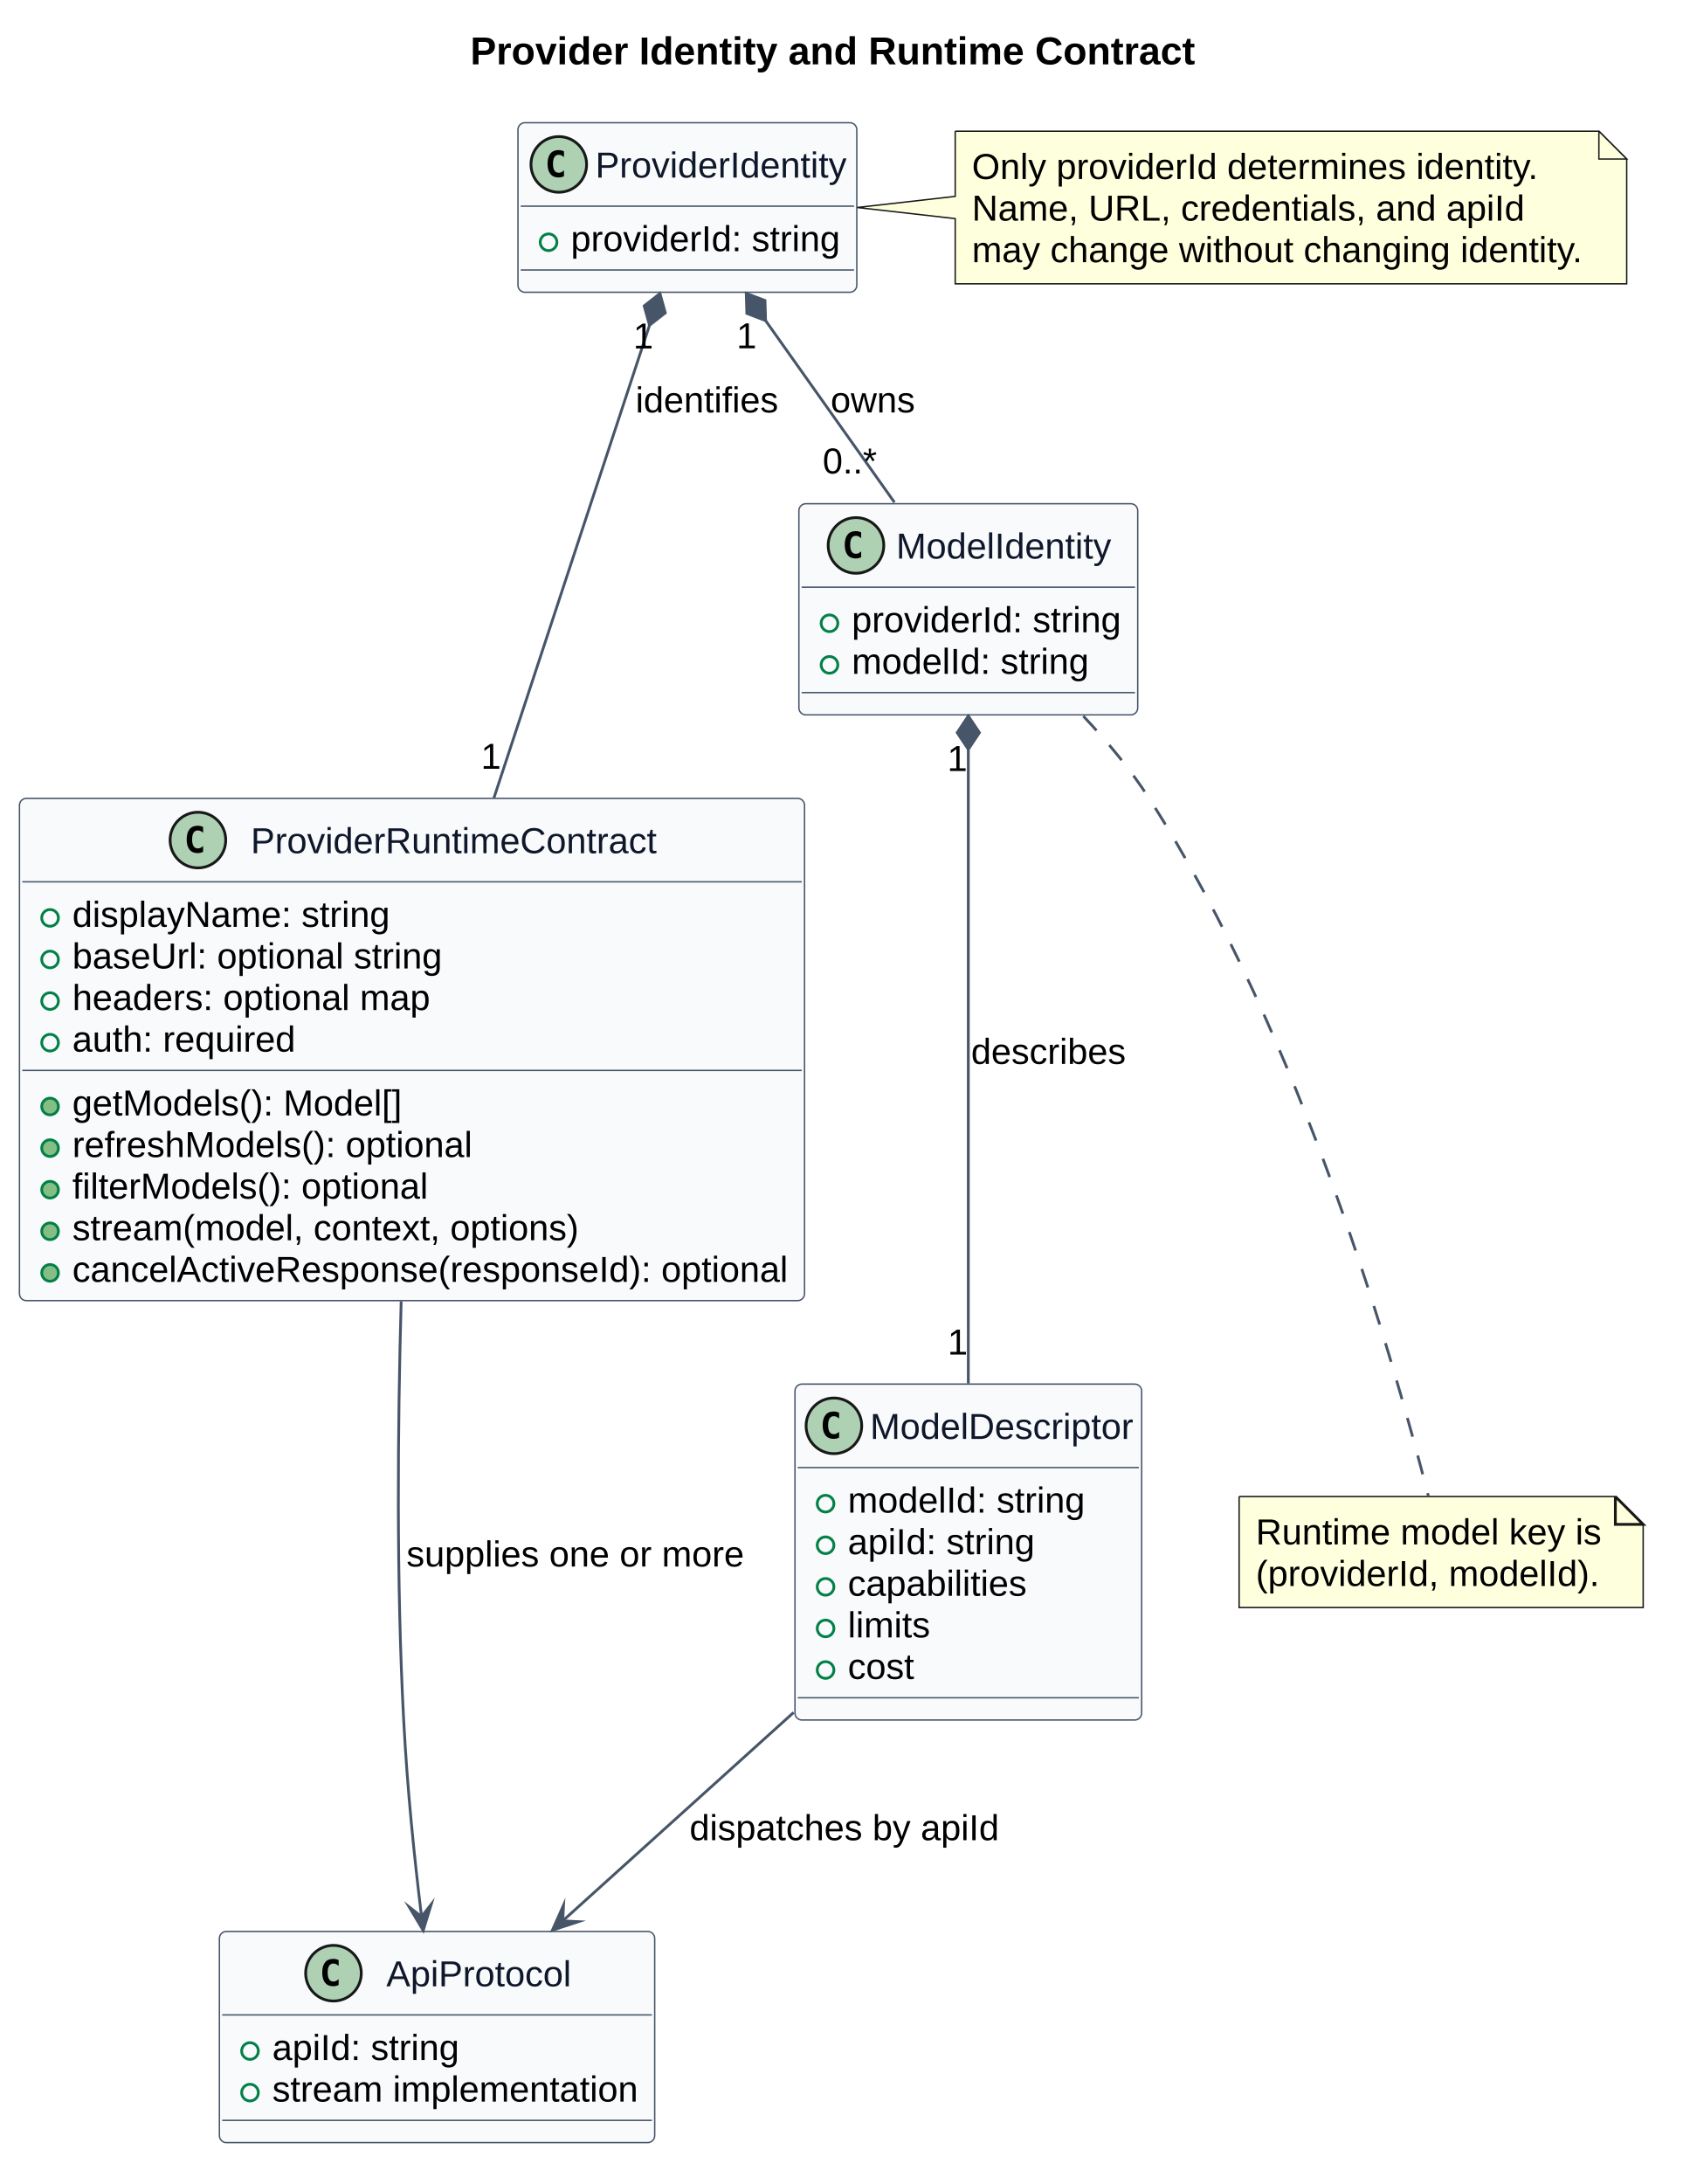
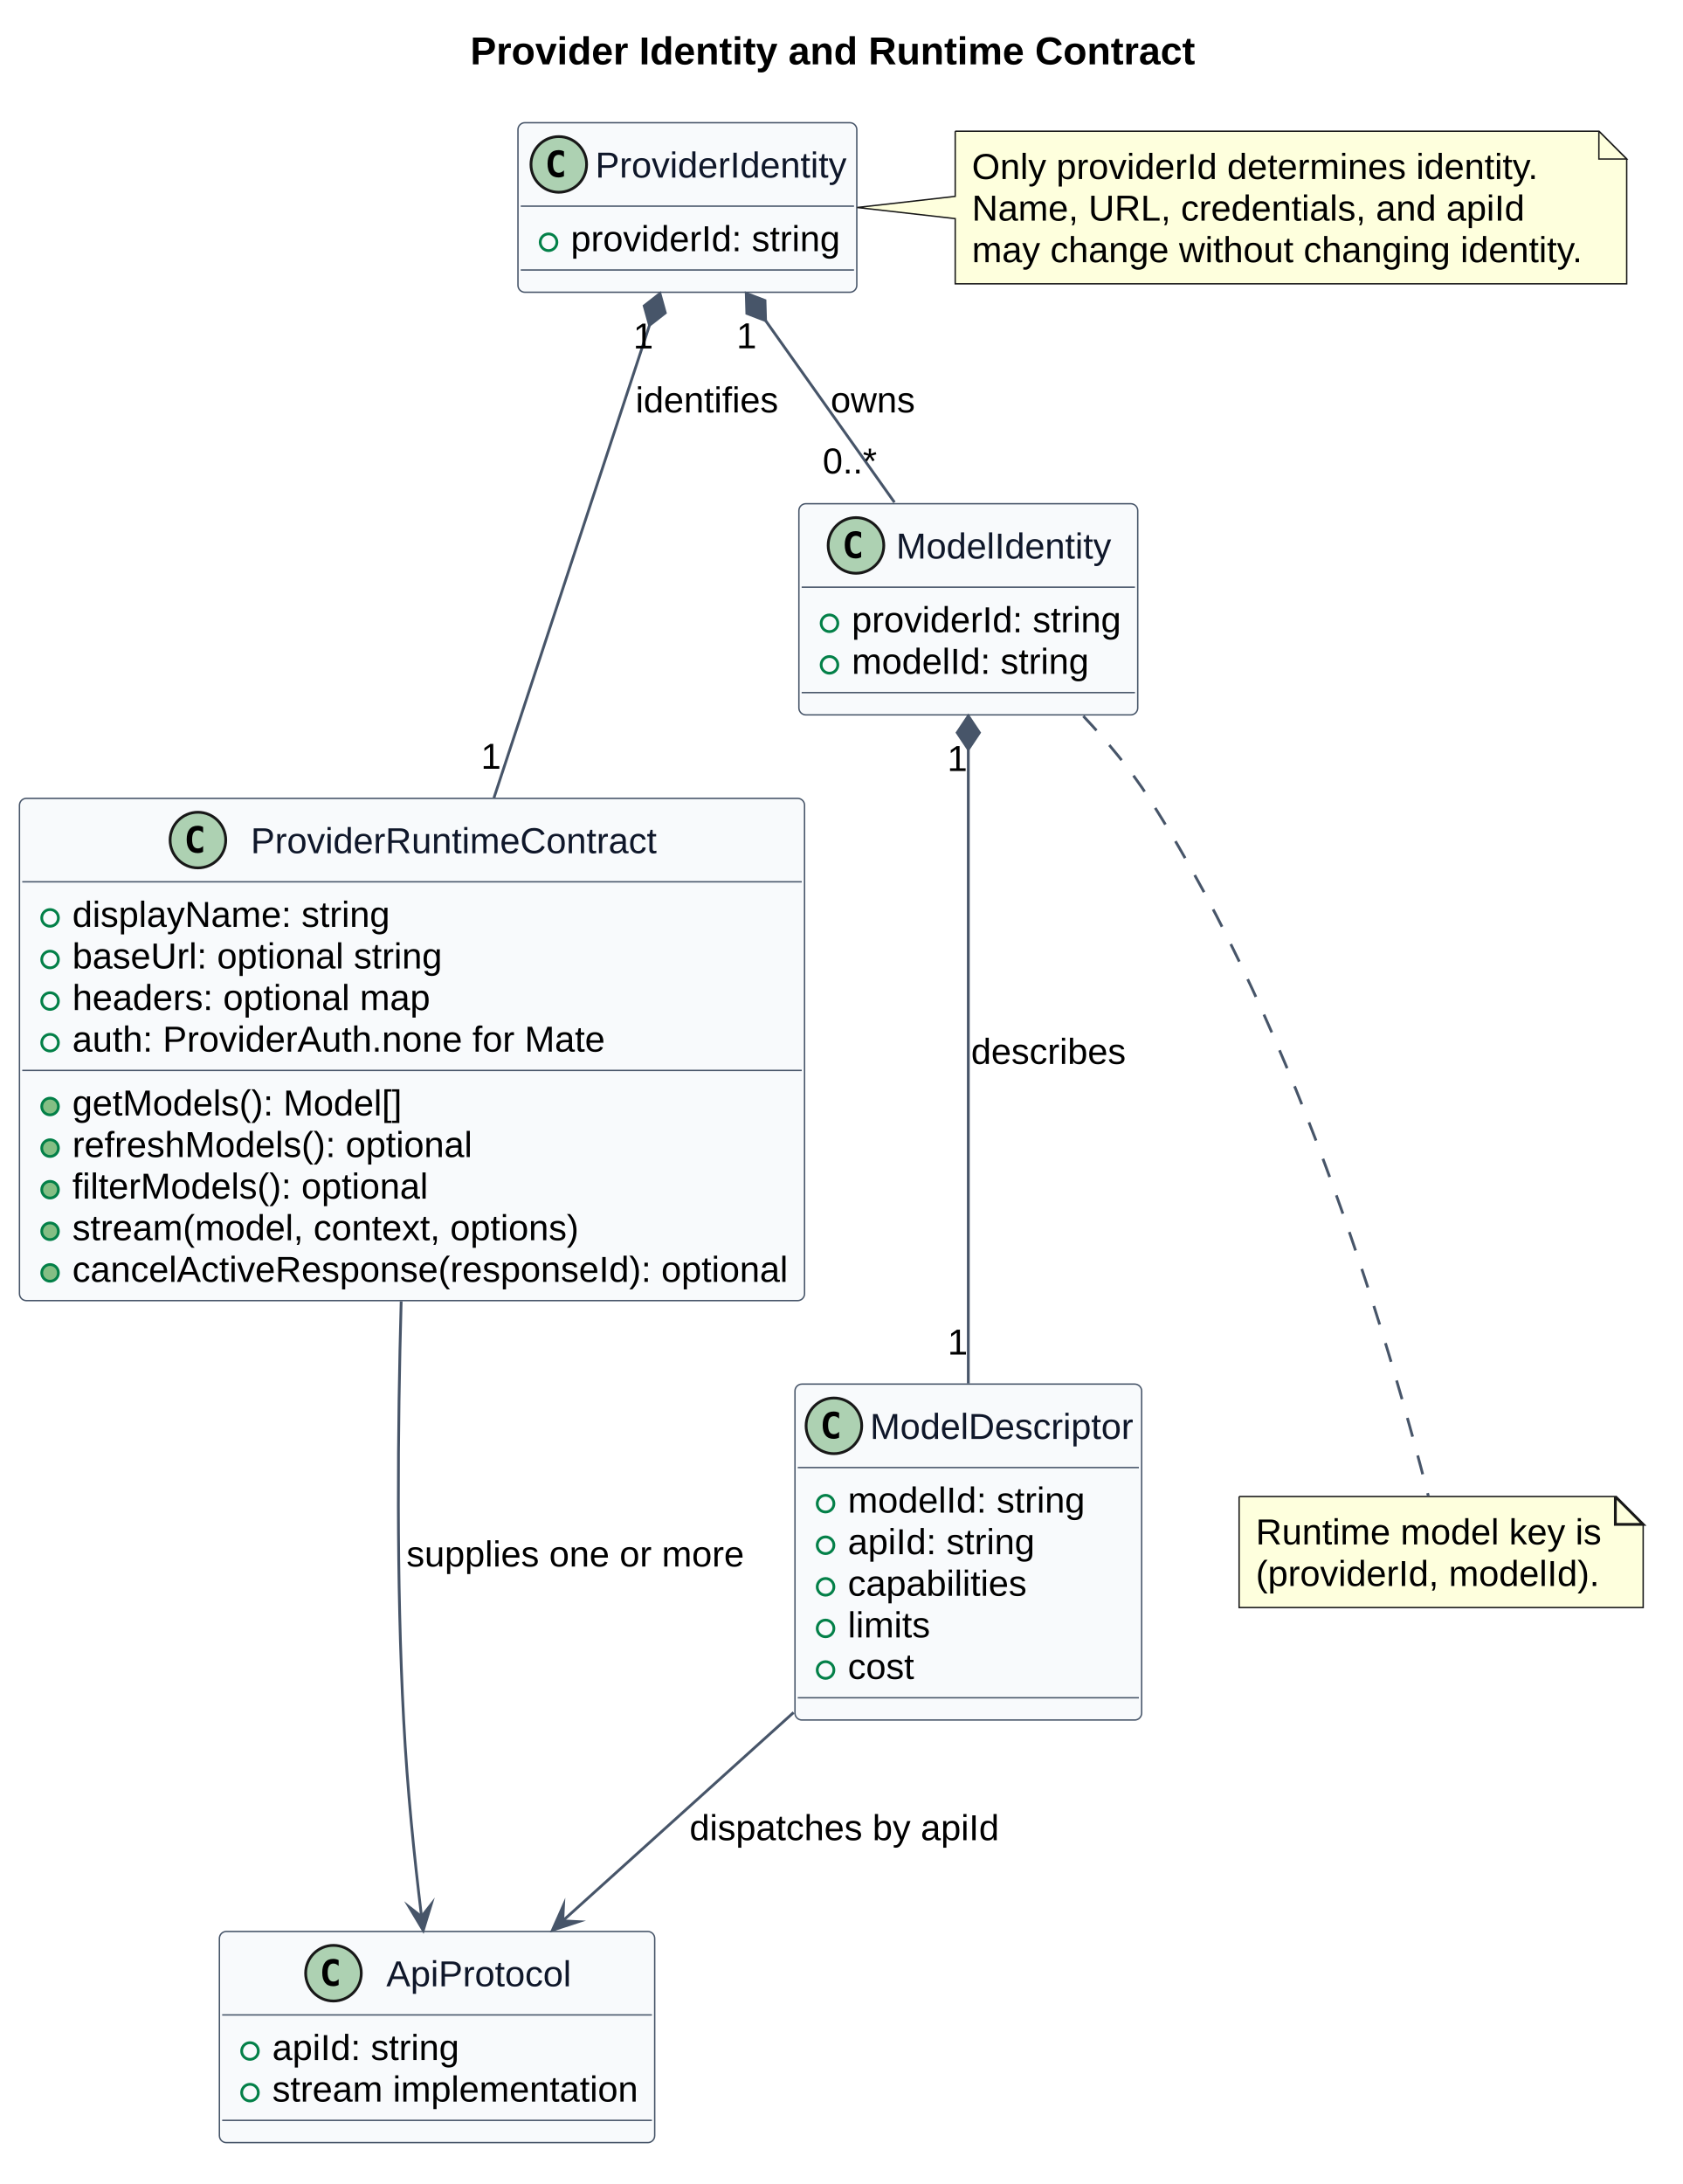
<svg xmlns="http://www.w3.org/2000/svg" contentStyleType="text/css" data-diagram-type="CLASS" height="785px" preserveAspectRatio="none" style="width:605px;height:785px;background:#FFFFFF;" version="1.1" viewBox="0 0 605 785" width="605px" zoomAndPan="magnify">
  <defs />
  <g>
    <g class="title" data-source-line="1">
      <text fill="#000000" font-family="Arial" font-size="14" font-weight="700" lengthAdjust="spacing" textLength="260.586" x="169.086" y="23.132">Provider Identity and Runtime Contract</text>
    </g>
    <g class="entity" data-qualified-name="ProviderIdentity" data-source-line="20" id="ent0001">
      <rect fill="#F8FAFC" height="60.949" rx="2.5" ry="2.5" style="stroke:#475569;stroke-width:0.5;" width="121.821" x="186.22" y="44.099" />
      <ellipse cx="200.895" cy="59.099" fill="#ADD1B2" rx="10" ry="10" style="stroke:#181818;stroke-width:1;" />
      <path d="M202.757,63.326 Q202.312,63.554 201.824,63.669 Q201.335,63.783 200.795,63.783 Q198.878,63.783 197.869,62.52 Q196.86,61.256 196.86,58.87 Q196.86,56.477 197.869,55.213 Q198.878,53.95 200.795,53.95 Q201.335,53.95 201.83,54.065 Q202.325,54.179 202.757,54.407 L202.757,56.489 Q202.274,56.045 201.821,55.839 Q201.367,55.632 200.884,55.632 Q199.856,55.632 199.332,56.448 Q198.809,57.264 198.809,58.87 Q198.809,60.469 199.332,61.285 Q199.856,62.101 200.884,62.101 Q201.367,62.101 201.821,61.894 Q202.274,61.688 202.757,61.244 Z " fill="#000000" />
      <text fill="#0F172A" font-family="Arial" font-size="13" lengthAdjust="spacing" textLength="90.321" x="214.045" y="63.818">ProviderIdentity</text>
      <line style="stroke:#475569;stroke-width:0.5;" x1="187.22" x2="307.041" y1="74.099" y2="74.099" />
      <g data-visibility-modifier="PUBLIC_FIELD">
        <ellipse cx="197.22" cy="87.073" fill="none" rx="3" ry="3" style="stroke:#038048;stroke-width:1;" />
      </g>
      <text fill="#000000" font-family="Arial" font-size="13" lengthAdjust="spacing" textLength="96.821" x="205.22" y="90.293">providerId: string</text>
      <line style="stroke:#475569;stroke-width:0.5;" x1="187.22" x2="307.041" y1="97.047" y2="97.047" />
    </g>
    <g class="entity" data-qualified-name="ProviderRuntimeContract" data-source-line="24" id="ent0002">
      <rect fill="#F8FAFC" height="180.539" rx="2.5" ry="2.5" style="stroke:#475569;stroke-width:0.5;" width="282.258" x="7" y="286.949" />
      <ellipse cx="71.156" cy="301.949" fill="#ADD1B2" rx="10" ry="10" style="stroke:#181818;stroke-width:1;" />
      <path d="M73.018,306.176 Q72.574,306.404 72.085,306.519 Q71.596,306.633 71.057,306.633 Q69.14,306.633 68.13,305.37 Q67.121,304.106 67.121,301.72 Q67.121,299.327 68.13,298.063 Q69.14,296.8 71.057,296.8 Q71.596,296.8 72.091,296.914 Q72.586,297.029 73.018,297.257 L73.018,299.339 Q72.536,298.895 72.082,298.689 Q71.628,298.482 71.145,298.482 Q70.117,298.482 69.594,299.298 Q69.07,300.114 69.07,301.72 Q69.07,303.319 69.594,304.135 Q70.117,304.951 71.145,304.951 Q71.628,304.951 72.082,304.744 Q72.536,304.538 73.018,304.094 Z " fill="#000000" />
      <text fill="#0F172A" font-family="Arial" font-size="13" lengthAdjust="spacing" textLength="145.945" x="90.156" y="306.668">ProviderRuntimeContract</text>
      <line style="stroke:#475569;stroke-width:0.5;" x1="8" x2="288.258" y1="316.949" y2="316.949" />
      <g data-visibility-modifier="PUBLIC_FIELD">
        <ellipse cx="18" cy="329.923" fill="none" rx="3" ry="3" style="stroke:#038048;stroke-width:1;" />
      </g>
      <text fill="#000000" font-family="Arial" font-size="13" lengthAdjust="spacing" textLength="114.156" x="26" y="333.142">displayName: string</text>
      <g data-visibility-modifier="PUBLIC_FIELD">
        <ellipse cx="18" cy="344.872" fill="none" rx="3" ry="3" style="stroke:#038048;stroke-width:1;" />
      </g>
      <text fill="#000000" font-family="Arial" font-size="13" lengthAdjust="spacing" textLength="132.958" x="26" y="348.091">baseUrl: optional string</text>
      <g data-visibility-modifier="PUBLIC_FIELD">
        <ellipse cx="18" cy="359.82" fill="none" rx="3" ry="3" style="stroke:#038048;stroke-width:1;" />
      </g>
      <text fill="#000000" font-family="Arial" font-size="13" lengthAdjust="spacing" textLength="128.642" x="26" y="363.04">headers: optional map</text>
      <g data-visibility-modifier="PUBLIC_FIELD">
        <ellipse cx="18" cy="374.769" fill="none" rx="3" ry="3" style="stroke:#038048;stroke-width:1;" />
      </g>
-       <text fill="#000000" font-family="Arial" font-size="13" lengthAdjust="spacing" textLength="80.222" x="26" y="377.989">auth: required</text>
+       <text fill="#000000" font-family="Arial" font-size="13" lengthAdjust="spacing" textLength="191.502" x="26" y="377.989">auth: ProviderAuth.none for Mate</text>
      <line style="stroke:#475569;stroke-width:0.5;" x1="8" x2="288.258" y1="384.744" y2="384.744" />
      <g data-visibility-modifier="PUBLIC_METHOD">
        <ellipse cx="18" cy="397.718" fill="#84BE84" rx="3" ry="3" style="stroke:#038048;stroke-width:1;" />
      </g>
      <text fill="#000000" font-family="Arial" font-size="13" lengthAdjust="spacing" textLength="118.492" x="26" y="400.937">getModels(): Model[]</text>
      <g data-visibility-modifier="PUBLIC_METHOD">
        <ellipse cx="18" cy="412.667" fill="#84BE84" rx="3" ry="3" style="stroke:#038048;stroke-width:1;" />
      </g>
      <text fill="#000000" font-family="Arial" font-size="13" lengthAdjust="spacing" textLength="143.787" x="26" y="415.886">refreshModels(): optional</text>
      <g data-visibility-modifier="PUBLIC_METHOD">
        <ellipse cx="18" cy="427.615" fill="#84BE84" rx="3" ry="3" style="stroke:#038048;stroke-width:1;" />
      </g>
      <text fill="#000000" font-family="Arial" font-size="13" lengthAdjust="spacing" textLength="127.886" x="26" y="430.835">filterModels(): optional</text>
      <g data-visibility-modifier="PUBLIC_METHOD">
        <ellipse cx="18" cy="442.564" fill="#84BE84" rx="3" ry="3" style="stroke:#038048;stroke-width:1;" />
      </g>
      <text fill="#000000" font-family="Arial" font-size="13" lengthAdjust="spacing" textLength="182.076" x="26" y="445.784">stream(model, context, options)</text>
      <g data-visibility-modifier="PUBLIC_METHOD">
        <ellipse cx="18" cy="457.513" fill="#84BE84" rx="3" ry="3" style="stroke:#038048;stroke-width:1;" />
      </g>
      <text fill="#000000" font-family="Arial" font-size="13" lengthAdjust="spacing" textLength="257.258" x="26" y="460.732">cancelActiveResponse(responseId): optional</text>
    </g>
    <g class="entity" data-qualified-name="ModelIdentity" data-source-line="36" id="ent0003">
      <rect fill="#F8FAFC" height="75.897" rx="2.5" ry="2.5" style="stroke:#475569;stroke-width:0.5;" width="121.821" x="287.22" y="181.049" />
      <ellipse cx="307.745" cy="196.049" fill="#ADD1B2" rx="10" ry="10" style="stroke:#181818;stroke-width:1;" />
      <path d="M309.607,200.276 Q309.163,200.504 308.674,200.619 Q308.185,200.733 307.645,200.733 Q305.728,200.733 304.719,199.47 Q303.71,198.206 303.71,195.82 Q303.71,193.427 304.719,192.163 Q305.728,190.9 307.645,190.9 Q308.185,190.9 308.68,191.014 Q309.175,191.129 309.607,191.357 L309.607,193.439 Q309.124,192.995 308.671,192.789 Q308.217,192.582 307.734,192.582 Q306.706,192.582 306.182,193.398 Q305.659,194.214 305.659,195.82 Q305.659,197.419 306.182,198.235 Q306.706,199.051 307.734,199.051 Q308.217,199.051 308.671,198.844 Q309.124,198.638 309.607,198.194 Z " fill="#000000" />
      <text fill="#0F172A" font-family="Arial" font-size="13" lengthAdjust="spacing" textLength="77.321" x="322.195" y="200.768">ModelIdentity</text>
      <line style="stroke:#475569;stroke-width:0.5;" x1="288.22" x2="408.041" y1="211.049" y2="211.049" />
      <g data-visibility-modifier="PUBLIC_FIELD">
        <ellipse cx="298.22" cy="224.023" fill="none" rx="3" ry="3" style="stroke:#038048;stroke-width:1;" />
      </g>
      <text fill="#000000" font-family="Arial" font-size="13" lengthAdjust="spacing" textLength="96.821" x="306.22" y="227.243">providerId: string</text>
      <g data-visibility-modifier="PUBLIC_FIELD">
        <ellipse cx="298.22" cy="238.972" fill="none" rx="3" ry="3" style="stroke:#038048;stroke-width:1;" />
      </g>
      <text fill="#000000" font-family="Arial" font-size="13" lengthAdjust="spacing" textLength="85.262" x="306.22" y="242.191">modelId: string</text>
      <line style="stroke:#475569;stroke-width:0.5;" x1="288.22" x2="408.041" y1="248.946" y2="248.946" />
    </g>
    <g class="entity" data-qualified-name="ModelDescriptor" data-source-line="41" id="ent0004">
      <rect fill="#F8FAFC" height="120.744" rx="2.5" ry="2.5" style="stroke:#475569;stroke-width:0.5;" width="124.644" x="285.81" y="497.489" />
      <ellipse cx="299.81" cy="512.489" fill="#ADD1B2" rx="10" ry="10" style="stroke:#181818;stroke-width:1;" />
      <path d="M301.672,516.716 Q301.228,516.944 300.739,517.058 Q300.25,517.173 299.71,517.173 Q297.793,517.173 296.784,515.909 Q295.775,514.646 295.775,512.26 Q295.775,509.867 296.784,508.603 Q297.793,507.34 299.71,507.34 Q300.25,507.34 300.745,507.454 Q301.24,507.569 301.672,507.797 L301.672,509.879 Q301.189,509.435 300.736,509.229 Q300.282,509.022 299.799,509.022 Q298.771,509.022 298.247,509.838 Q297.724,510.654 297.724,512.26 Q297.724,513.859 298.247,514.675 Q298.771,515.491 299.799,515.491 Q300.282,515.491 300.736,515.284 Q301.189,515.078 301.672,514.634 Z " fill="#000000" />
      <text fill="#0F172A" font-family="Arial" font-size="13" lengthAdjust="spacing" textLength="94.644" x="312.81" y="517.208">ModelDescriptor</text>
      <line style="stroke:#475569;stroke-width:0.5;" x1="286.81" x2="409.454" y1="527.489" y2="527.489" />
      <g data-visibility-modifier="PUBLIC_FIELD">
        <ellipse cx="296.81" cy="540.463" fill="none" rx="3" ry="3" style="stroke:#038048;stroke-width:1;" />
      </g>
      <text fill="#000000" font-family="Arial" font-size="13" lengthAdjust="spacing" textLength="85.262" x="304.81" y="543.683">modelId: string</text>
      <g data-visibility-modifier="PUBLIC_FIELD">
        <ellipse cx="296.81" cy="555.412" fill="none" rx="3" ry="3" style="stroke:#038048;stroke-width:1;" />
      </g>
      <text fill="#000000" font-family="Arial" font-size="13" lengthAdjust="spacing" textLength="67.203" x="304.81" y="558.631">apiId: string</text>
      <g data-visibility-modifier="PUBLIC_FIELD">
        <ellipse cx="296.81" cy="570.361" fill="none" rx="3" ry="3" style="stroke:#038048;stroke-width:1;" />
      </g>
      <text fill="#000000" font-family="Arial" font-size="13" lengthAdjust="spacing" textLength="64.314" x="304.81" y="573.58">capabilities</text>
      <g data-visibility-modifier="PUBLIC_FIELD">
        <ellipse cx="296.81" cy="585.309" fill="none" rx="3" ry="3" style="stroke:#038048;stroke-width:1;" />
      </g>
      <text fill="#000000" font-family="Arial" font-size="13" lengthAdjust="spacing" textLength="29.605" x="304.81" y="588.529">limits</text>
      <g data-visibility-modifier="PUBLIC_FIELD">
        <ellipse cx="296.81" cy="600.258" fill="none" rx="3" ry="3" style="stroke:#038048;stroke-width:1;" />
      </g>
      <text fill="#000000" font-family="Arial" font-size="13" lengthAdjust="spacing" textLength="23.842" x="304.81" y="603.477">cost</text>
      <line style="stroke:#475569;stroke-width:0.5;" x1="286.81" x2="409.454" y1="610.232" y2="610.232" />
    </g>
    <g class="entity" data-qualified-name="ApiProtocol" data-source-line="49" id="ent0005">
      <rect fill="#F8FAFC" height="75.897" rx="2.5" ry="2.5" style="stroke:#475569;stroke-width:0.5;" width="156.498" x="78.88" y="694.229" />
      <ellipse cx="119.889" cy="709.229" fill="#ADD1B2" rx="10" ry="10" style="stroke:#181818;stroke-width:1;" />
      <path d="M121.751,713.456 Q121.307,713.684 120.818,713.798 Q120.329,713.913 119.79,713.913 Q117.873,713.913 116.864,712.649 Q115.854,711.386 115.854,709 Q115.854,706.607 116.864,705.343 Q117.873,704.08 119.79,704.08 Q120.329,704.08 120.825,704.194 Q121.32,704.309 121.751,704.537 L121.751,706.619 Q121.269,706.175 120.815,705.969 Q120.361,705.762 119.879,705.762 Q118.85,705.762 118.327,706.578 Q117.803,707.394 117.803,709 Q117.803,710.599 118.327,711.415 Q118.85,712.231 119.879,712.231 Q120.361,712.231 120.815,712.024 Q121.269,711.818 121.751,711.374 Z " fill="#000000" />
      <text fill="#0F172A" font-family="Arial" font-size="13" lengthAdjust="spacing" textLength="66.479" x="138.889" y="713.948">ApiProtocol</text>
      <line style="stroke:#475569;stroke-width:0.5;" x1="79.88" x2="234.378" y1="724.229" y2="724.229" />
      <g data-visibility-modifier="PUBLIC_FIELD">
        <ellipse cx="89.88" cy="737.203" fill="none" rx="3" ry="3" style="stroke:#038048;stroke-width:1;" />
      </g>
      <text fill="#000000" font-family="Arial" font-size="13" lengthAdjust="spacing" textLength="67.203" x="97.88" y="740.423">apiId: string</text>
      <g data-visibility-modifier="PUBLIC_FIELD">
        <ellipse cx="89.88" cy="752.152" fill="none" rx="3" ry="3" style="stroke:#038048;stroke-width:1;" />
      </g>
      <text fill="#000000" font-family="Arial" font-size="13" lengthAdjust="spacing" textLength="131.498" x="97.88" y="755.371">stream implementation</text>
      <line style="stroke:#475569;stroke-width:0.5;" x1="79.88" x2="234.378" y1="762.126" y2="762.126" />
    </g>
    <g class="entity" data-qualified-name="GMN11" data-source-line="61" id="ent0012">
      <path d="M343.42,47.159 L343.42,70.579 L308.16,74.579 L343.42,78.579 L343.42,102.005 A0,0 0 0 0 343.42,102.005 L584.836,102.005 A0,0 0 0 0 584.836,102.005 L584.836,57.159 L574.836,47.159 L343.42,47.159 A0,0 0 0 0 343.42,47.159" fill="#FEFFDD" style="stroke:#181818;stroke-width:0.5;" />
      <path d="M574.836,47.159 L574.836,57.159 L584.836,57.159 L574.836,47.159" fill="#FEFFDD" style="stroke:#181818;stroke-width:0.5;" />
      <text fill="#000000" font-family="Arial" font-size="13" lengthAdjust="spacing" textLength="204.483" x="349.42" y="64.353">Only providerId determines identity.</text>
      <text fill="#000000" font-family="Arial" font-size="13" lengthAdjust="spacing" textLength="198.713" x="349.42" y="79.301">Name, URL, credentials, and apiId</text>
      <text fill="#000000" font-family="Arial" font-size="13" lengthAdjust="spacing" textLength="220.416" x="349.42" y="94.25">may change without changing identity.</text>
    </g>
    <g class="entity" data-qualified-name="GMN14" data-source-line="67" id="ent0015">
      <path d="M445.49,537.909 L445.49,577.806 L590.758,577.806 L590.758,547.909 L580.758,537.909 L445.49,537.909" fill="#FEFFDD" style="stroke:#181818;stroke-width:0.5;" />
      <path d="M580.758,537.909 L580.758,547.909 L590.758,547.909 L580.758,537.909" fill="#FEFFDD" style="stroke:#181818;stroke-width:1;" />
      <text fill="#000000" font-family="Arial" font-size="13" lengthAdjust="spacing" textLength="124.268" x="451.49" y="555.102">Runtime model key is</text>
      <text fill="#000000" font-family="Arial" font-size="13" lengthAdjust="spacing" textLength="123.551" x="451.49" y="570.051">(providerId, modelId).</text>
    </g>
    <g class="link" data-entity-1="ent0001" data-entity-2="ent0002" data-link-type="composition" data-source-line="54" id="lnk6">
      <path codeLine="54" d="M233.518,116.897 C219.728,158.787 197.84,225.259 177.59,286.769" fill="none" id="ProviderIdentity-backto-ProviderRuntimeContract" style="stroke:#475569;stroke-width:1;" />
      <polygon fill="#475569" points="237.27,105.499,231.594,109.947,233.518,116.897,239.193,112.448,237.27,105.499" style="stroke:#475569;stroke-width:1;stroke-linejoin:miter;stroke-miterlimit:10;" />
      <text fill="#000000" font-family="Arial" font-size="13" lengthAdjust="spacing" textLength="51.308" x="228.5" y="148.243">identifies</text>
      <text fill="#000000" font-family="Arial" font-size="13" lengthAdjust="spacing" textLength="7.23" x="227.662" y="125.252">1</text>
      <text fill="#000000" font-family="Arial" font-size="13" lengthAdjust="spacing" textLength="7.23" x="172.912" y="276.326">1</text>
    </g>
    <g class="link" data-entity-1="ent0001" data-entity-2="ent0003" data-link-type="composition" data-source-line="55" id="lnk7">
      <path codeLine="55" d="M275.241,115.228 C290.741,137.088 304.95,157.109 321.58,180.569" fill="none" id="ProviderIdentity-backto-ModelIdentity" style="stroke:#475569;stroke-width:1;" />
      <polygon fill="#475569" points="268.3,105.439,268.507,112.647,275.241,115.228,275.033,108.019,268.3,105.439" style="stroke:#475569;stroke-width:1;stroke-linejoin:miter;stroke-miterlimit:10;" />
      <text fill="#000000" font-family="Arial" font-size="13" lengthAdjust="spacing" textLength="30.348" x="298.63" y="148.243">owns</text>
      <text fill="#000000" font-family="Arial" font-size="13" lengthAdjust="spacing" textLength="7.23" x="264.801" y="125.181">1</text>
      <text fill="#000000" font-family="Arial" font-size="13" lengthAdjust="spacing" textLength="19.513" x="295.757" y="170.193">0..*</text>
    </g>
    <g class="link" data-entity-1="ent0003" data-entity-2="ent0004" data-link-type="composition" data-source-line="56" id="lnk8">
      <path codeLine="56" d="M348.13,269.339 C348.13,327.409 348.13,427.889 348.13,497.269" fill="none" id="ModelIdentity-backto-ModelDescriptor" style="stroke:#475569;stroke-width:1;" />
      <polygon fill="#475569" points="348.13,257.339,344.13,263.339,348.13,269.339,352.13,263.339,348.13,257.339" style="stroke:#475569;stroke-width:1;stroke-linejoin:miter;stroke-miterlimit:10;" />
      <text fill="#000000" font-family="Arial" font-size="13" lengthAdjust="spacing" textLength="55.637" x="349.13" y="382.413">describes</text>
      <text fill="#000000" font-family="Arial" font-size="13" lengthAdjust="spacing" textLength="7.23" x="340.569" y="277.121">1</text>
      <text fill="#000000" font-family="Arial" font-size="13" lengthAdjust="spacing" textLength="7.23" x="340.696" y="486.863">1</text>
    </g>
    <g class="link" data-entity-1="ent0004" data-entity-2="ent0005" data-link-type="dependency" data-source-line="57" id="lnk9">
      <path codeLine="57" d="M285.32,615.519 C256.84,641.219 227.653,667.559 202.312,690.419" fill="none" id="ModelDescriptor-to-ApiProtocol" style="stroke:#475569;stroke-width:1;" />
      <polygon fill="#475569" points="198.6,693.769,207.962,690.71,202.312,690.419,202.603,684.77,198.6,693.769" style="stroke:#475569;stroke-width:1;stroke-linejoin:miter;stroke-miterlimit:10;" />
      <text fill="#000000" font-family="Arial" font-size="13" lengthAdjust="spacing" textLength="111.293" x="247.9" y="661.423">dispatches by apiId</text>
    </g>
    <g class="link" data-entity-1="ent0002" data-entity-2="ent0005" data-link-type="dependency" data-source-line="58" id="lnk10">
      <path codeLine="58" d="M144.23,467.749 C142.97,512.899 142.49,568.499 145.13,618.229 C146.47,643.539 148.887,666.935 151.557,688.905" fill="none" id="ProviderRuntimeContract-to-ApiProtocol" style="stroke:#475569;stroke-width:1;" />
      <polygon fill="#475569" points="152.16,693.869,155.045,684.452,151.557,688.905,147.103,685.417,152.16,693.869" style="stroke:#475569;stroke-width:1;stroke-linejoin:miter;stroke-miterlimit:10;" />
      <text fill="#000000" font-family="Arial" font-size="13" lengthAdjust="spacing" textLength="121.399" x="146.13" y="563.053">supplies one or more</text>
    </g>
    <g class="link" data-entity-1="ent0003" data-entity-2="ent0015" data-link-type="association" data-source-line="67" id="lnk16">
      <path d="M389.48,257.389 C398.05,266.479 406.48,276.589 413.13,286.949 C468.14,372.629 501.82,491.639 513.5,537.649" fill="none" id="ModelIdentity-GMN14" style="stroke:#475569;stroke-width:1;stroke-dasharray:7,7;" />
    </g>
  </g>
</svg>
